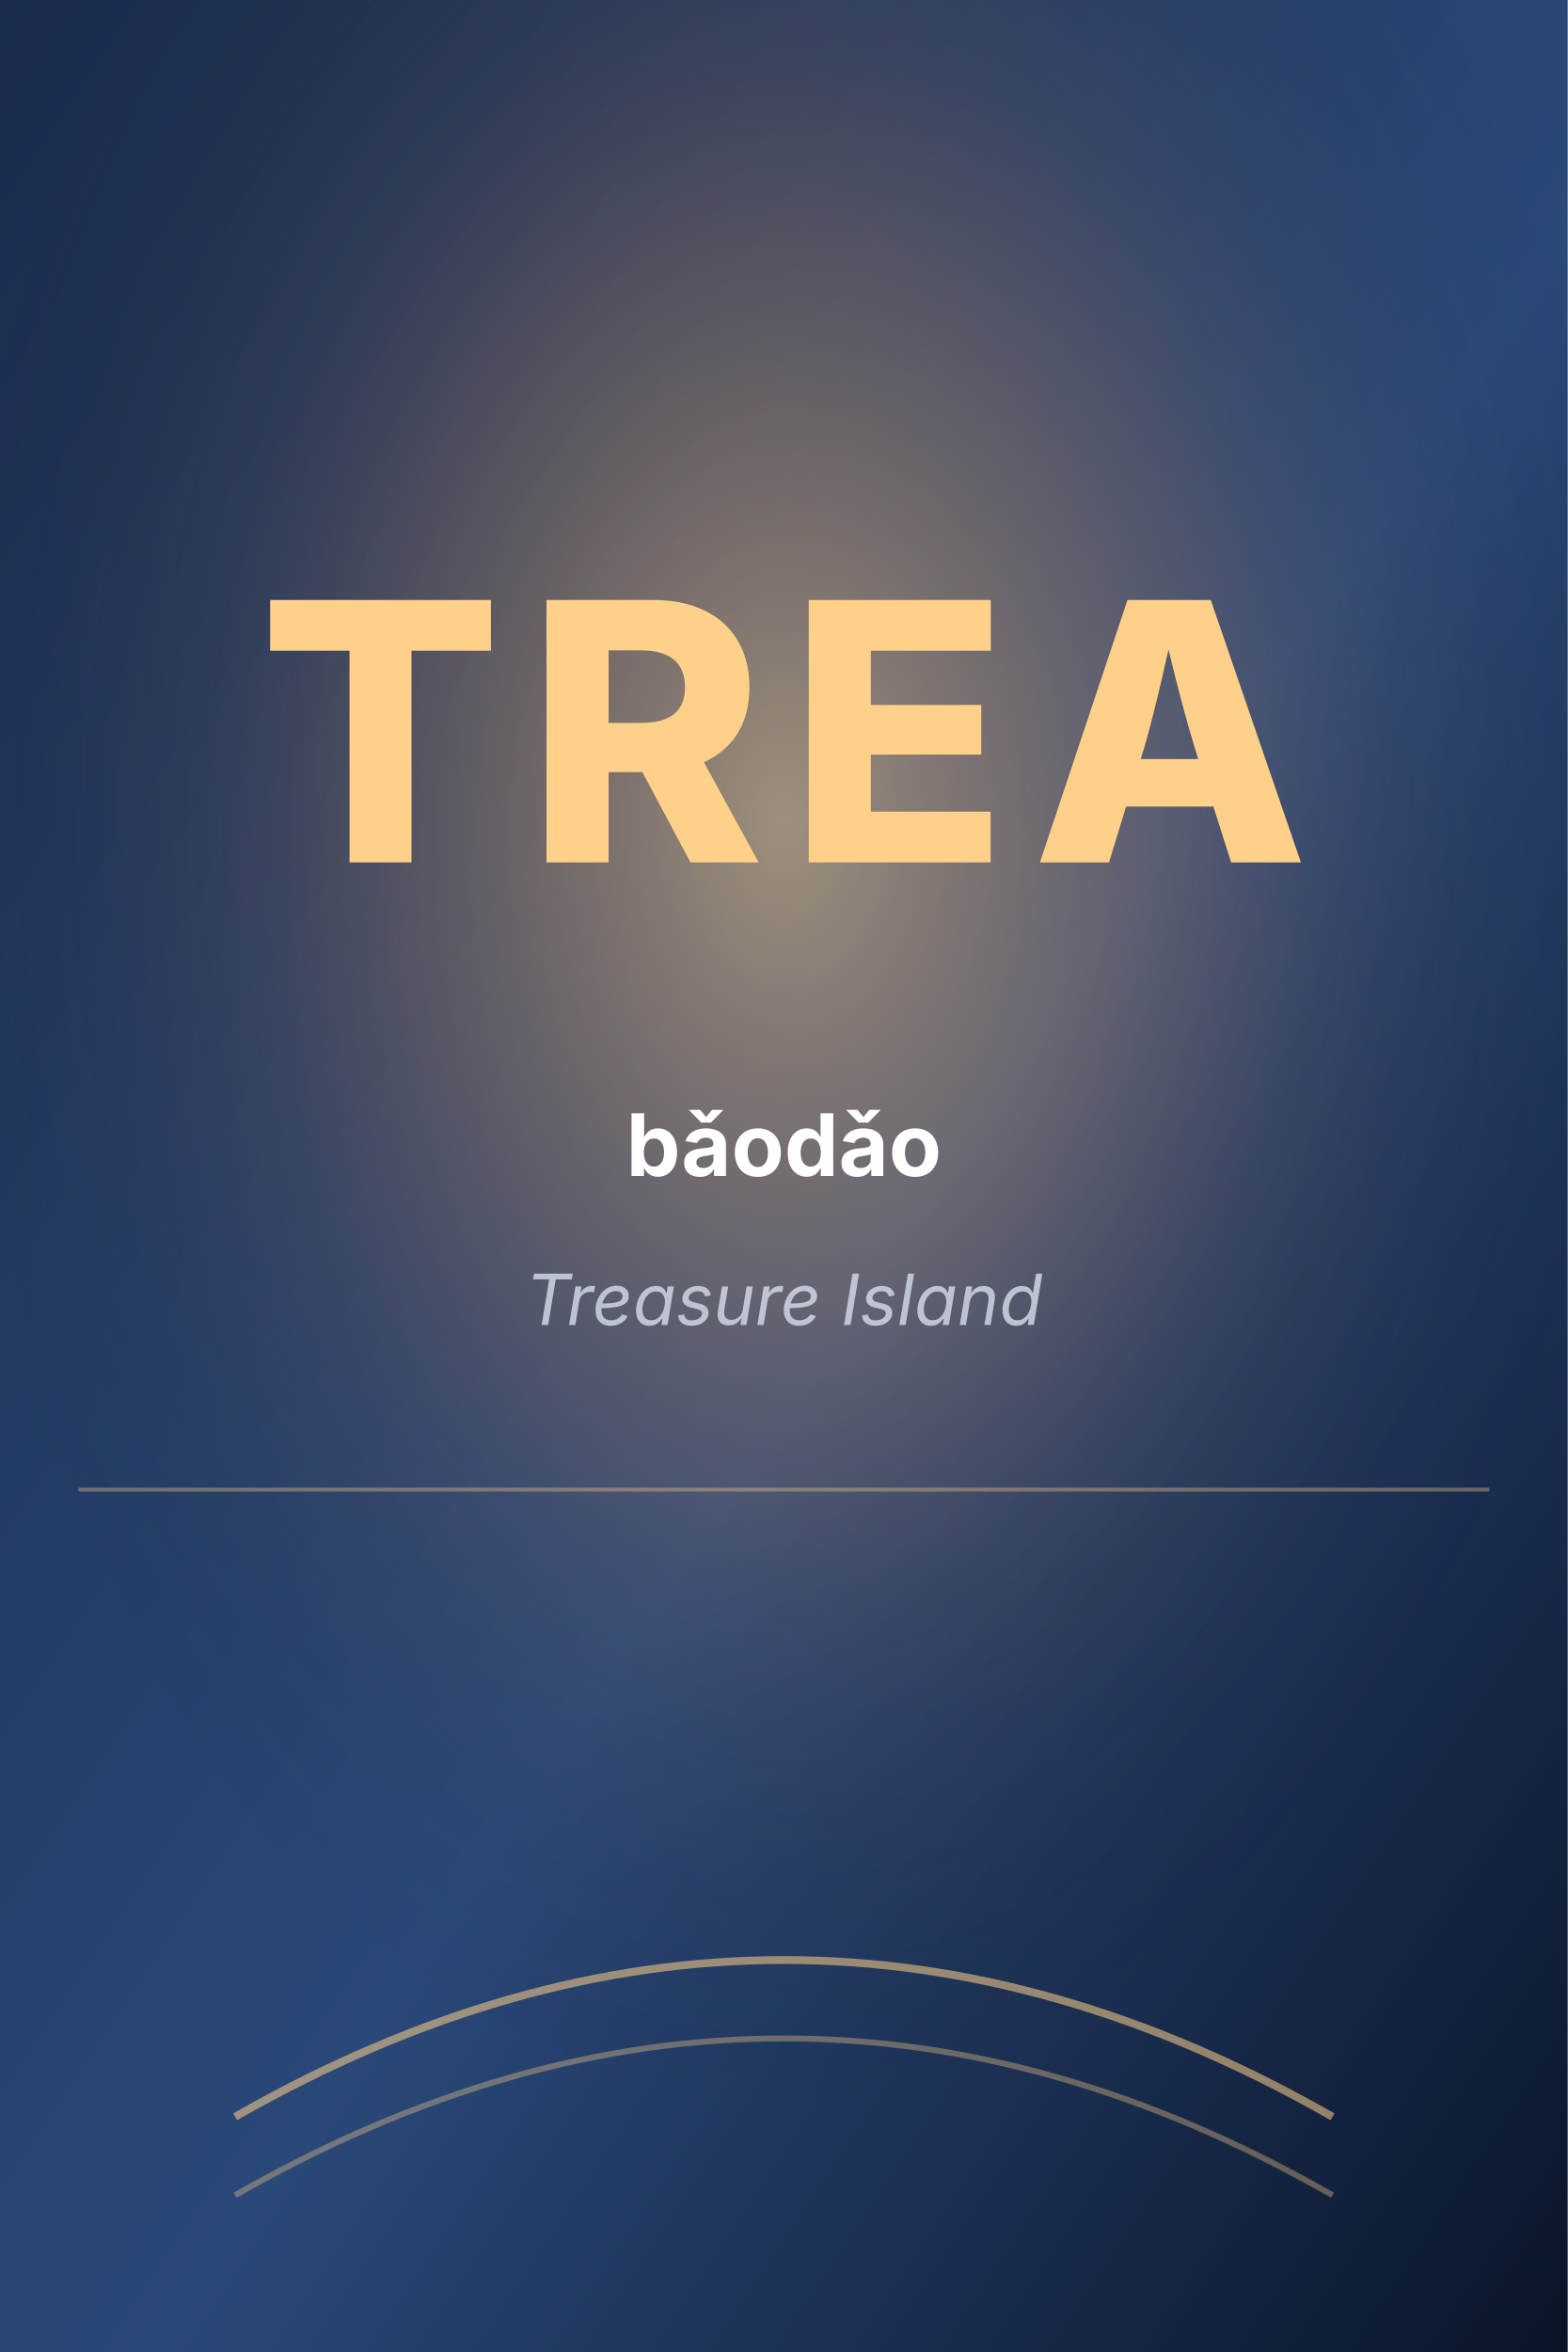
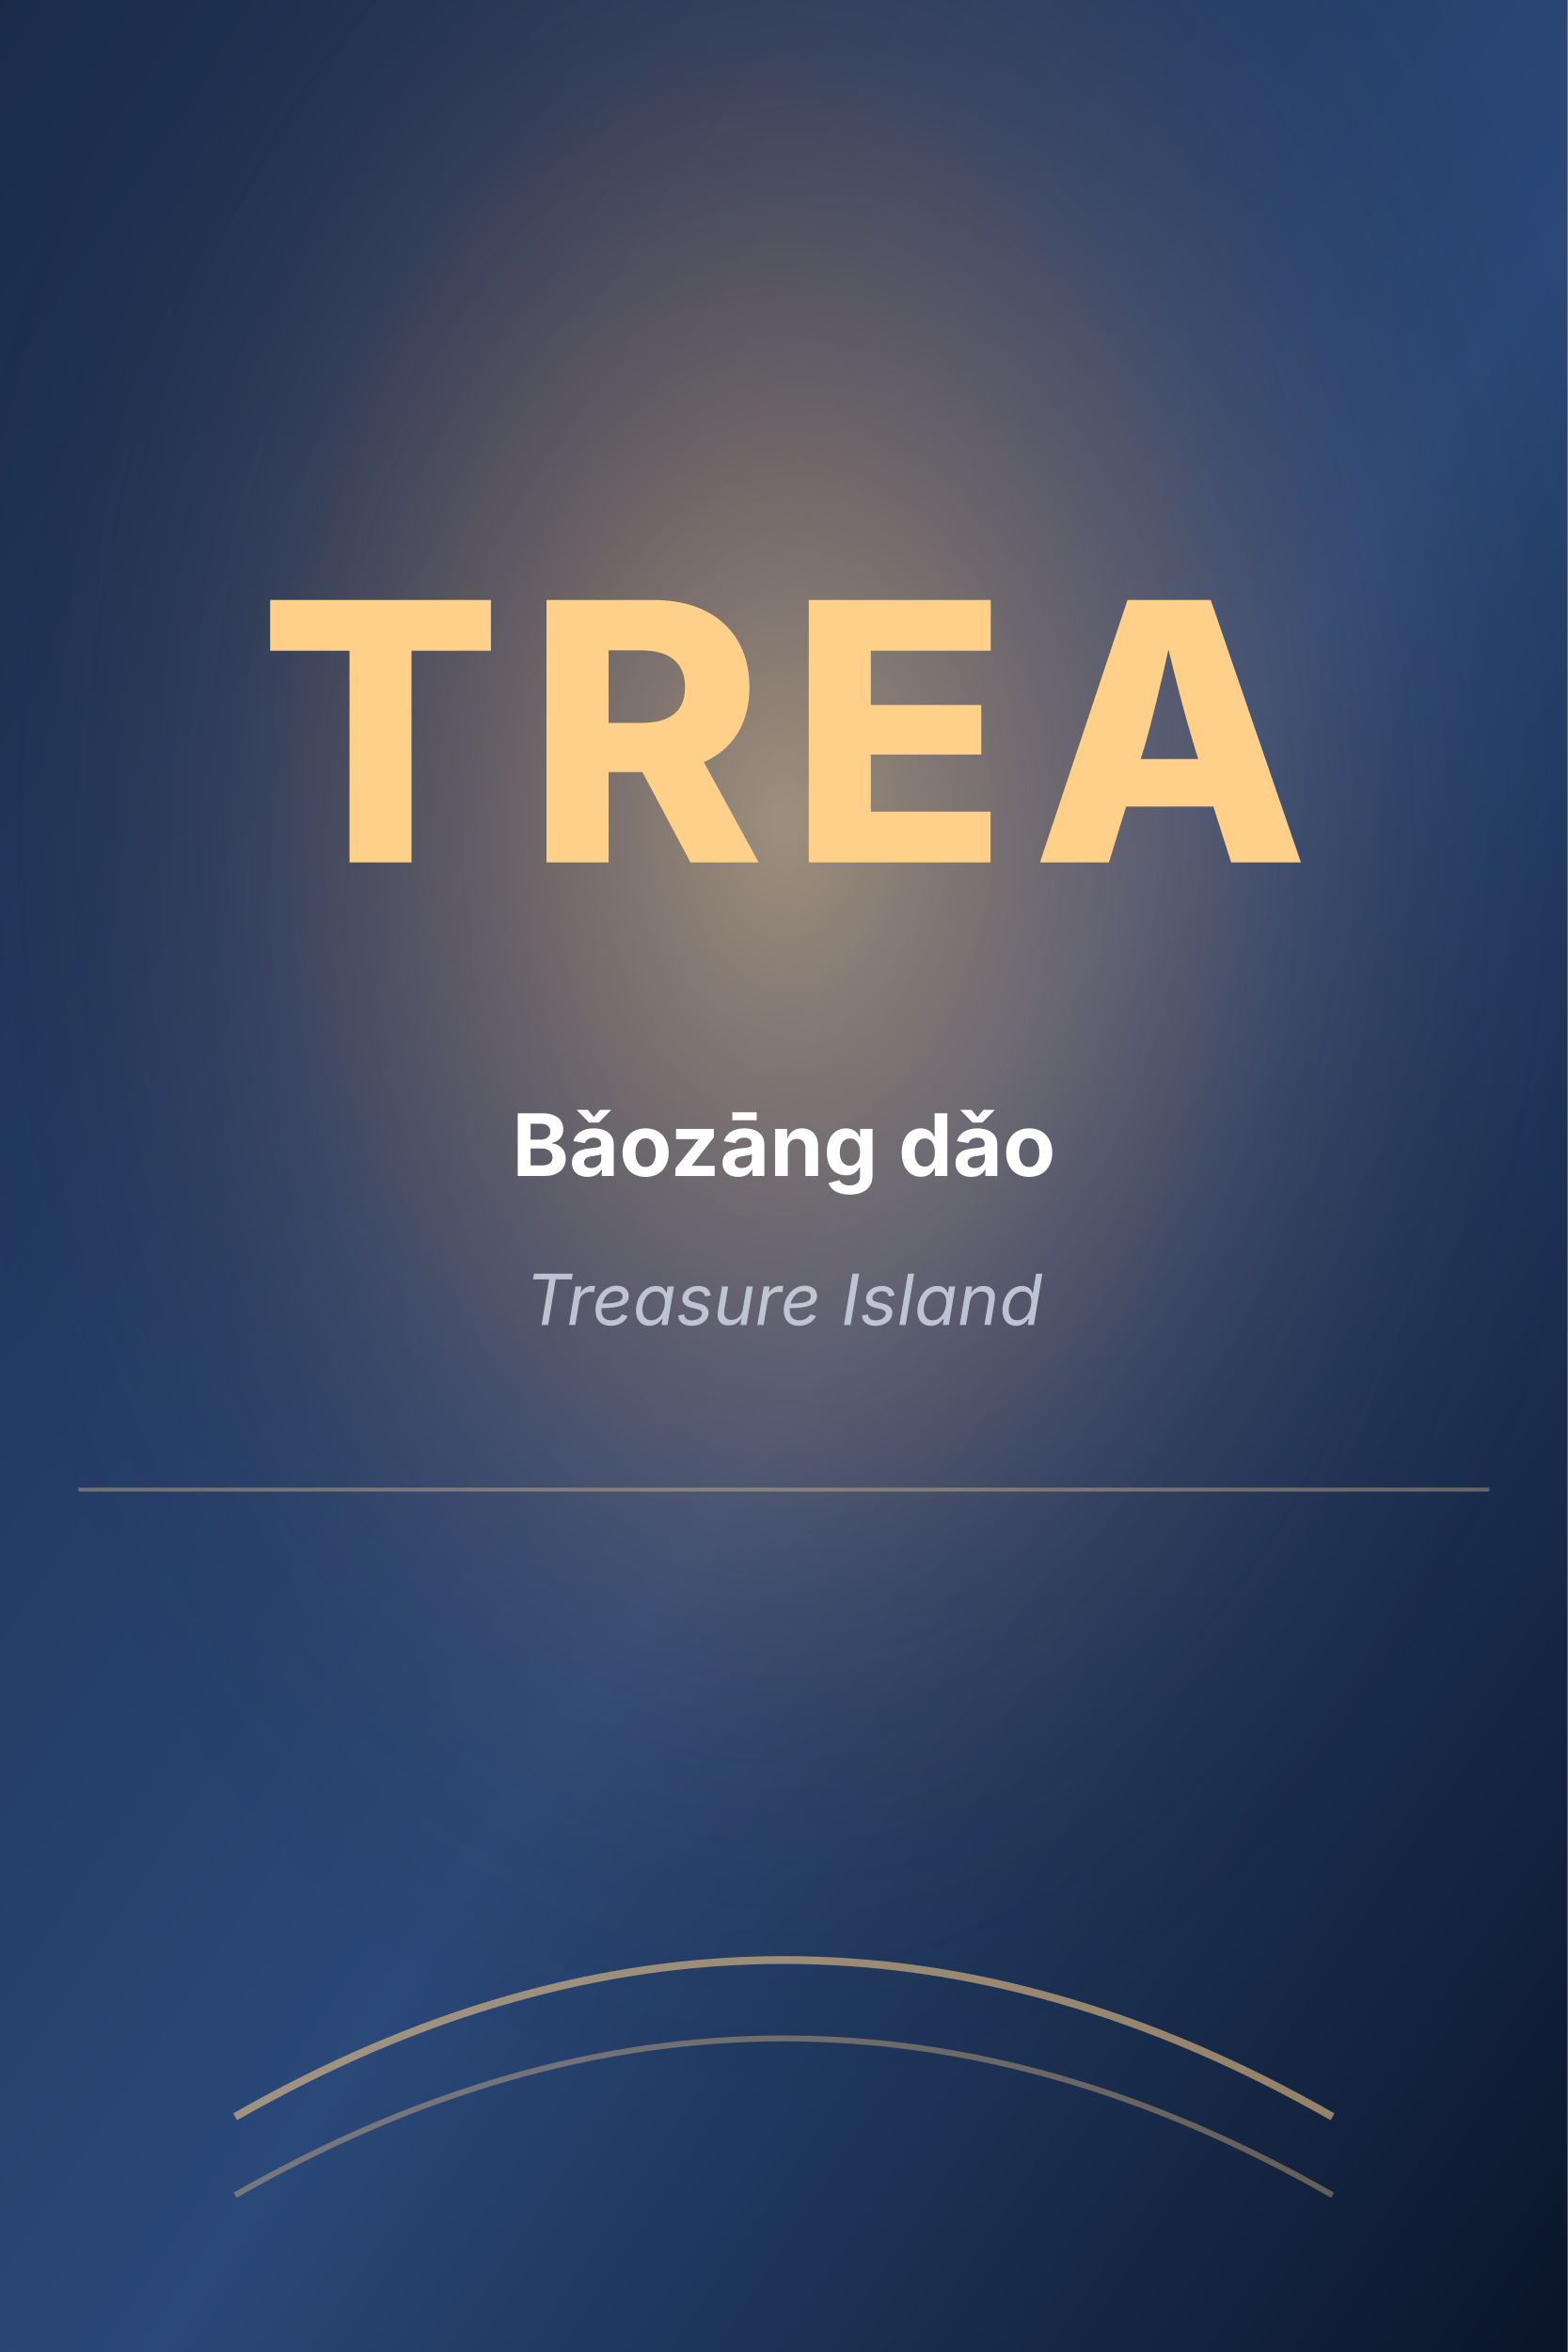
<svg xmlns="http://www.w3.org/2000/svg" viewBox="0 0 400 600" preserveAspectRatio="xMidYMid slice">
  <defs>
    <linearGradient id="bg" x1="0" y1="0" x2="1" y2="1">
      <stop offset="0%" stop-color="#1a2b4a" />
      <stop offset="55%" stop-color="#2a4878" />
      <stop offset="100%" stop-color="#0a1428" />
    </linearGradient>
    <radialGradient id="glow" cx="50%" cy="35%" r="55%">
      <stop offset="0%" stop-color="#ffd089" stop-opacity="0.55" />
      <stop offset="60%" stop-color="#ff9a4a" stop-opacity="0.10" />
      <stop offset="100%" stop-color="#000" stop-opacity="0" />
    </radialGradient>
  </defs>
  <rect width="400" height="600" fill="url(#bg)" />
  <rect width="400" height="600" fill="url(#glow)" />
  <line x1="20" y1="380" x2="380" y2="380" stroke="#ffd089" stroke-opacity="0.35" stroke-width="1" />
  <path d="M 60 540 Q 200 460 340 540" fill="none" stroke="#ffd089" stroke-opacity="0.55" stroke-width="2" />
  <path d="M 60 560 Q 200 480 340 560" fill="none" stroke="#ffd089" stroke-opacity="0.35" stroke-width="1.5" />
  <text x="200" y="220" text-anchor="middle" font-family="Inter, Arial, sans-serif" font-weight="800" font-size="92" fill="#ffd089" letter-spacing="6">TREA</text>
-   <text x="200" y="300" text-anchor="middle" font-family="Inter, Arial, sans-serif" font-weight="700" font-size="22" fill="#ffffff">bǎodǎo</text>
+   <text x="200" y="300" text-anchor="middle" font-family="Inter, Arial, sans-serif" font-weight="700" font-size="22" fill="#ffffff">Bǎozāng dǎo</text>
  <text x="200" y="338" text-anchor="middle" font-family="Inter, Arial, sans-serif" font-style="italic" font-size="18" fill="#cfd6e3" opacity="0.85">Treasure Island</text>
</svg>
